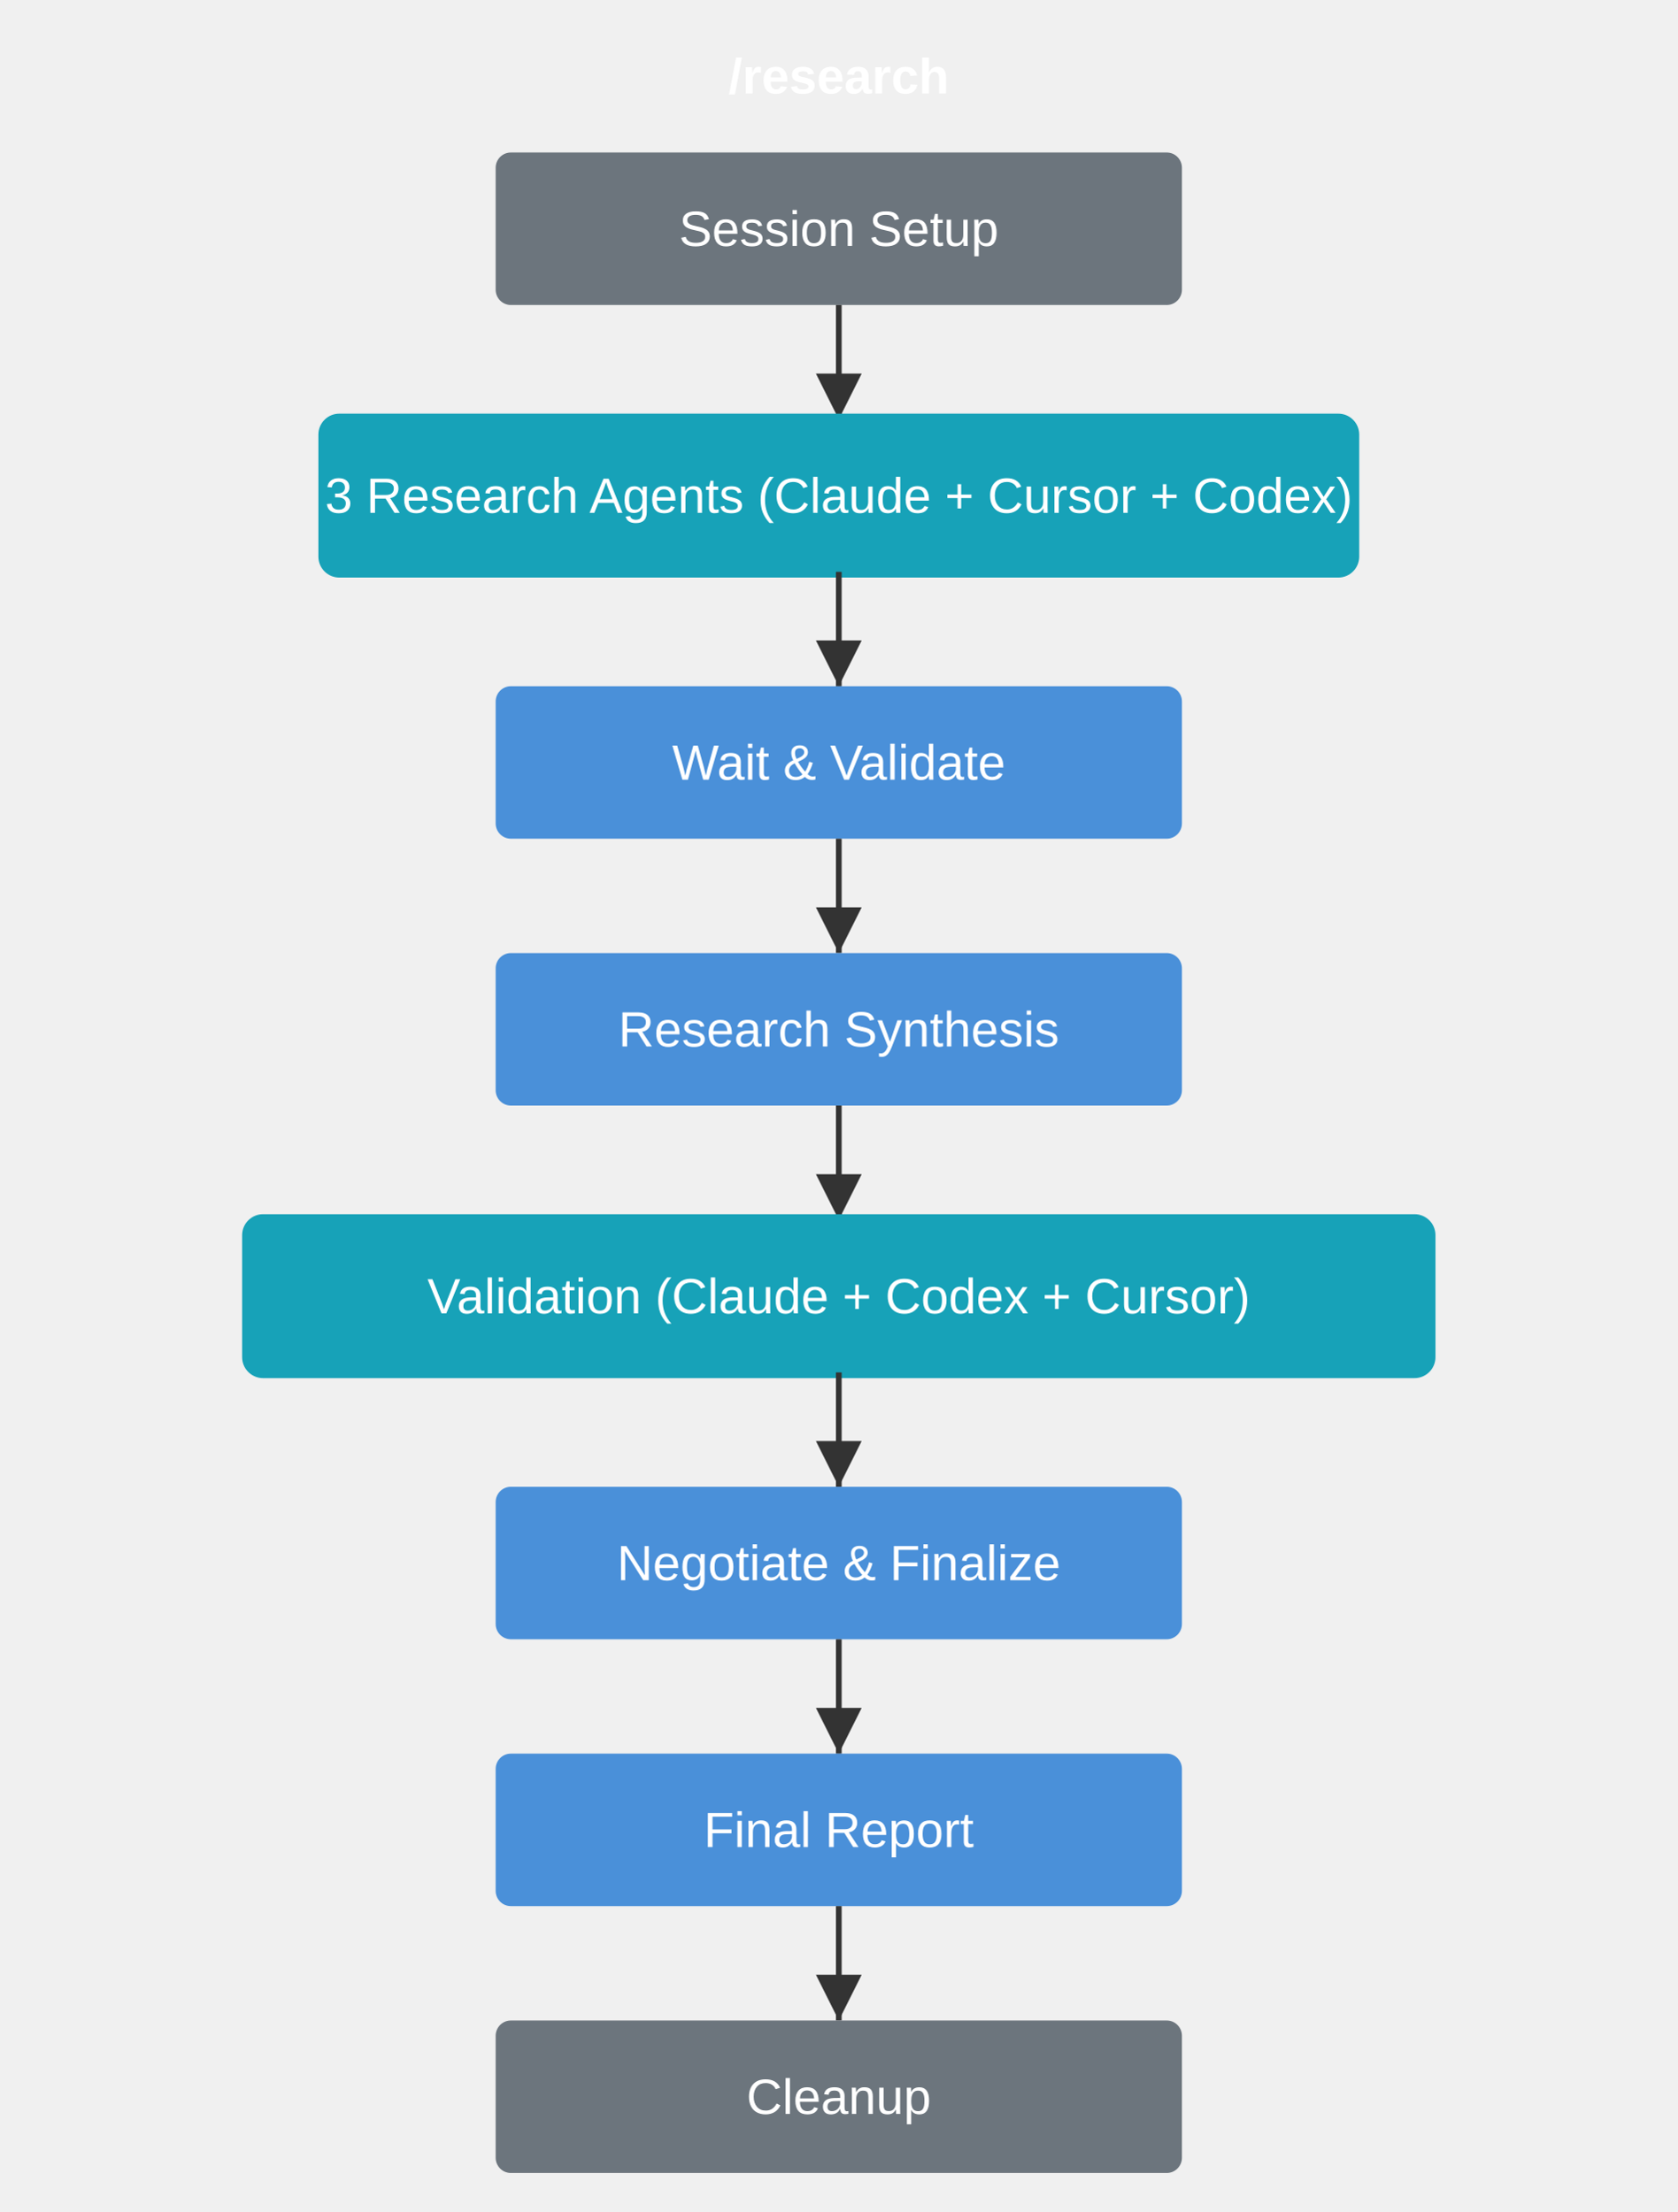
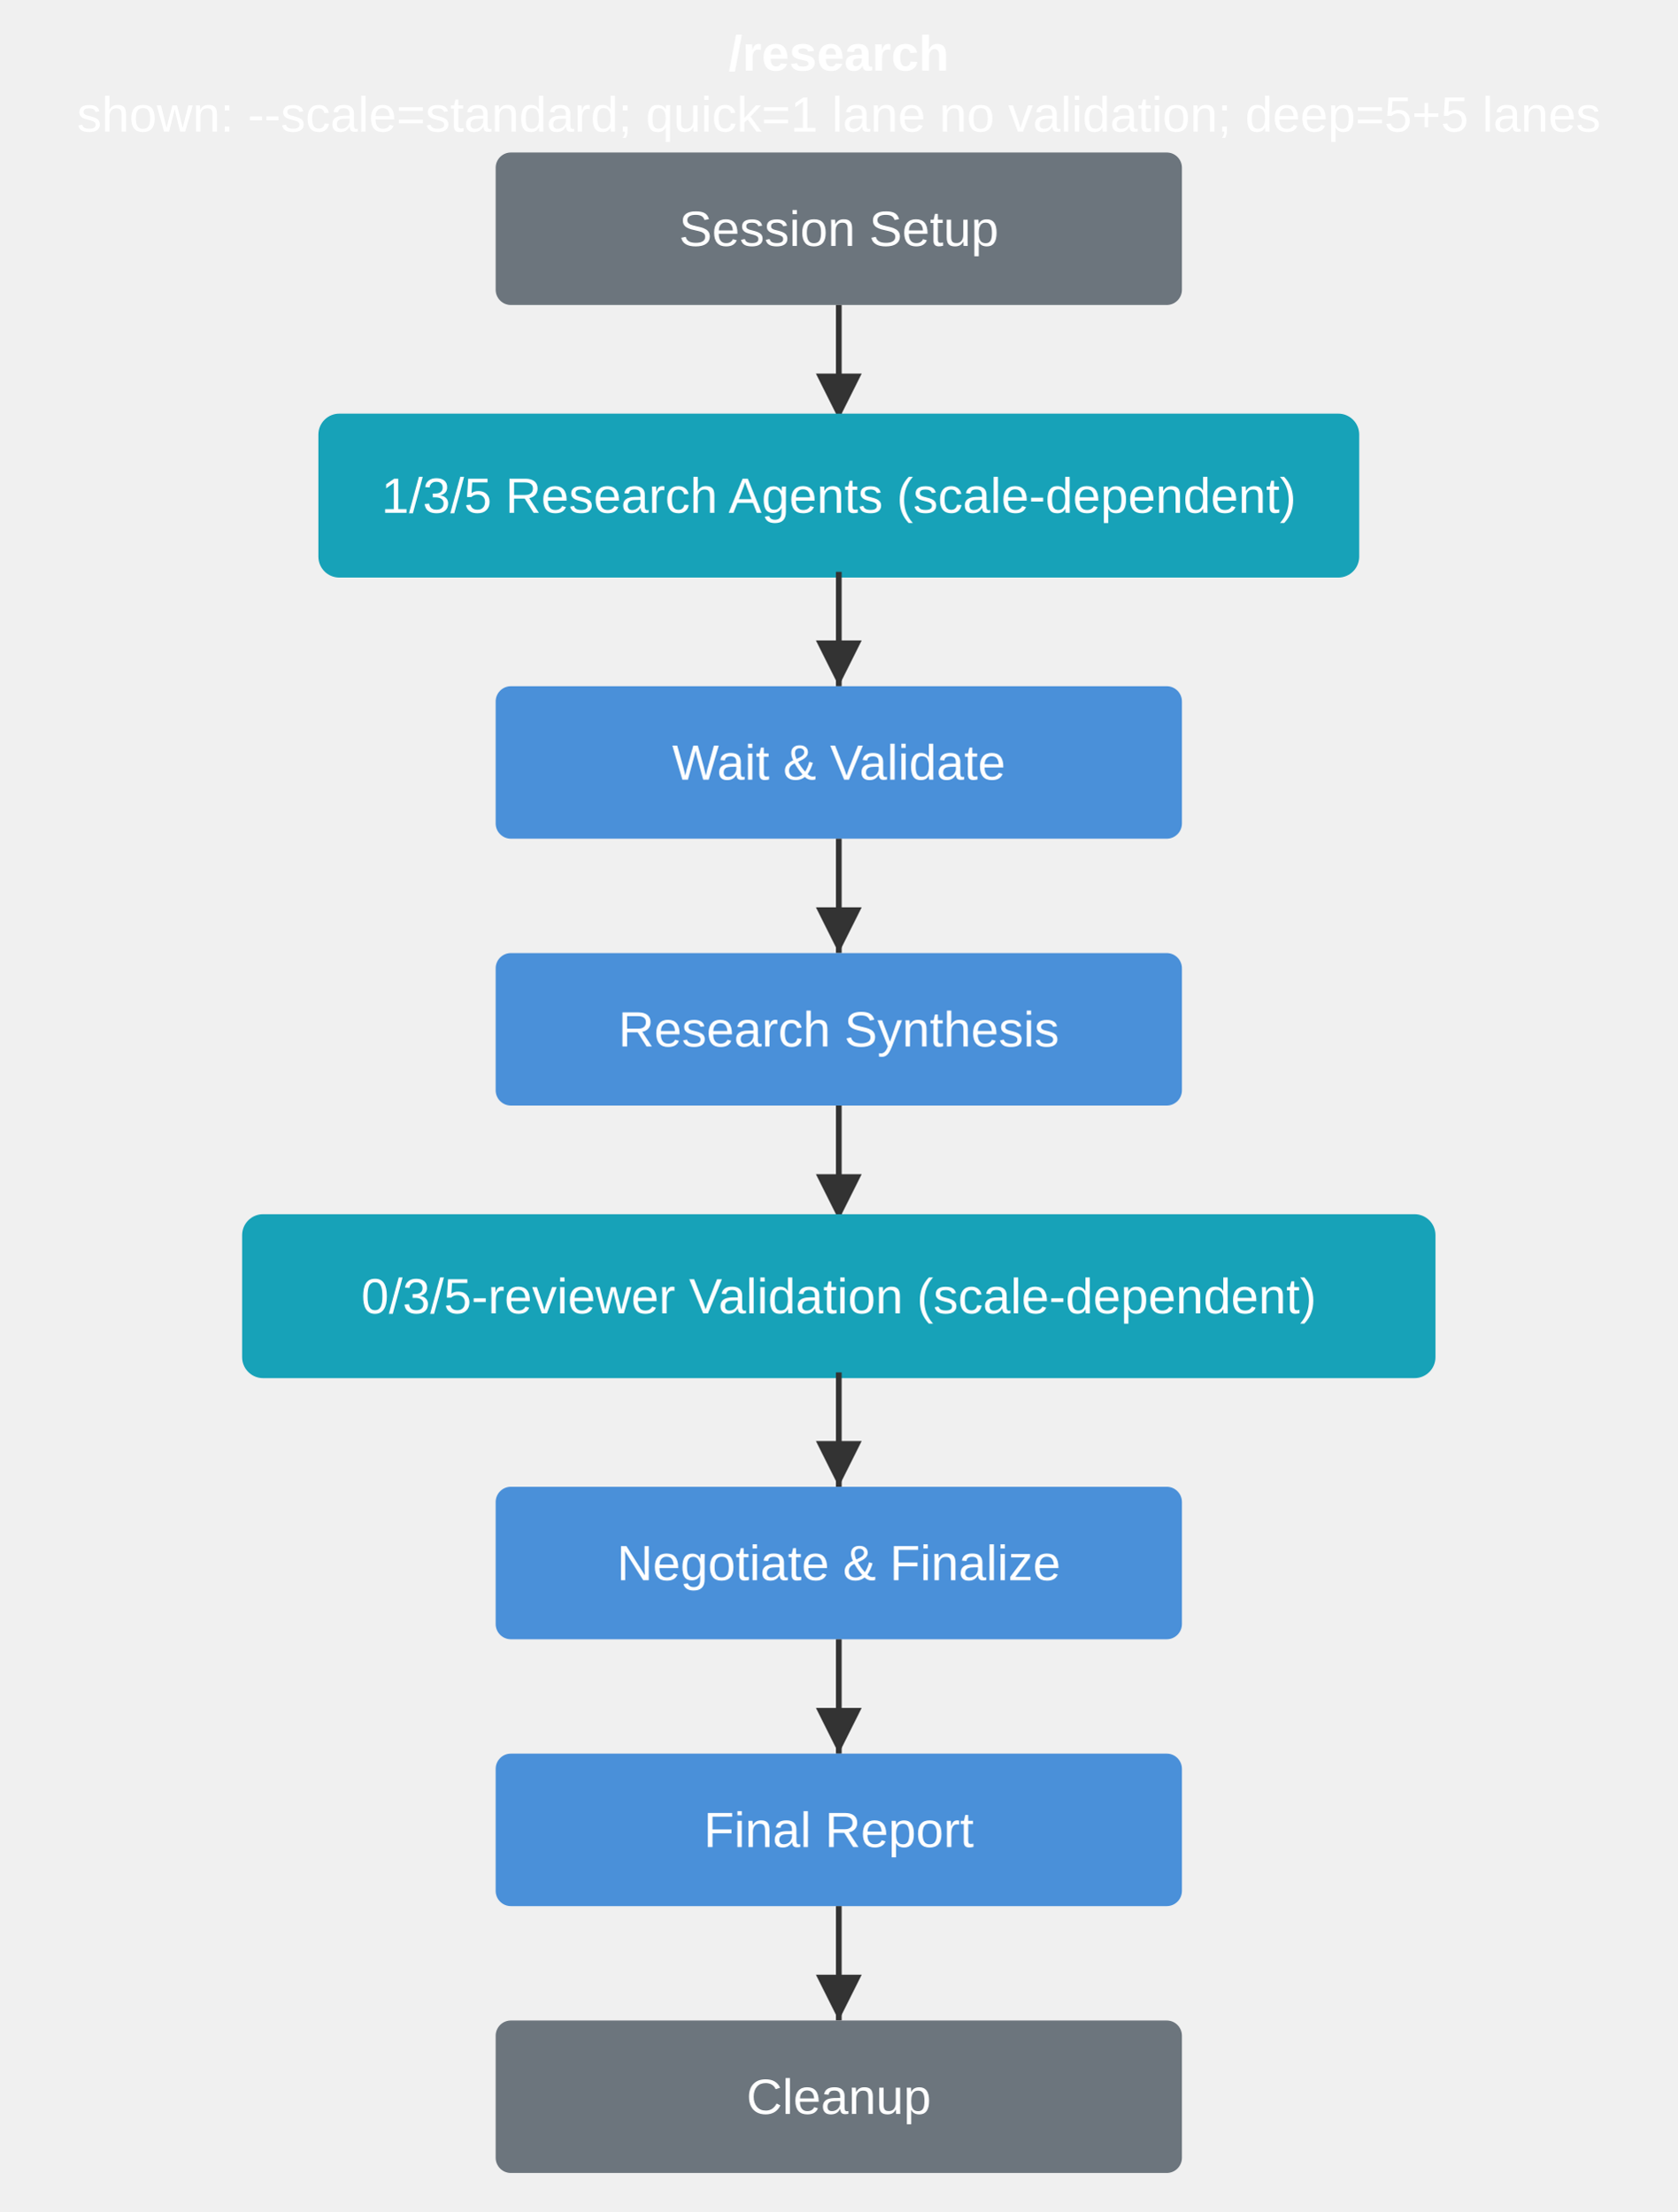
<svg xmlns="http://www.w3.org/2000/svg" viewBox="0 0 440 580" width="440" height="580">
  <defs>
    <marker id="arrow" viewBox="0 0 10 10" refX="10" refY="5" markerWidth="8" markerHeight="8" orient="auto-start-reverse">
      <path d="M 0 0 L 10 5 L 0 10 z" fill="#333" />
    </marker>
    <style>
      text { font-family: Arial, sans-serif; font-size: 13px; fill: white; text-anchor: middle; dominant-baseline: central; }
      .label { fill: #555; font-size: 11px; }
      line, polyline { stroke: #333; stroke-width: 1.5; marker-end: url(#arrow); fill: none; }
    </style>
  </defs>
-   <text x="220" y="20" fill="#333" font-size="16" font-weight="bold">/research</text>
+   <text x="220" y="14" fill="#333" font-size="16" font-weight="bold">/research</text>
+   <text x="220" y="30" fill="#666" font-size="10">shown: --scale=standard; quick=1 lane no validation; deep=5+5 lanes</text>
  <rect x="130" y="40" width="180" height="40" rx="4" fill="#6C757D" />
  <text x="220" y="60">Session Setup</text>
  <line x1="220" y1="80" x2="220" y2="110" />
  <rect x="85" y="110" width="270" height="40" rx="4" fill="#17A2B8" stroke="#17A2B8" stroke-width="3" />
-   <text x="220" y="130">3 Research Agents (Claude + Cursor + Codex)</text>
+   <text x="220" y="130">1/3/5 Research Agents (scale-dependent)</text>
  <line x1="220" y1="150" x2="220" y2="180" />
  <rect x="130" y="180" width="180" height="40" rx="4" fill="#4A90D9" />
  <text x="220" y="200">Wait &amp; Validate</text>
  <line x1="220" y1="220" x2="220" y2="250" />
  <rect x="130" y="250" width="180" height="40" rx="4" fill="#4A90D9" />
  <text x="220" y="270">Research Synthesis</text>
  <line x1="220" y1="290" x2="220" y2="320" />
  <rect x="65" y="320" width="310" height="40" rx="4" fill="#17A2B8" stroke="#17A2B8" stroke-width="3" />
-   <text x="220" y="340">Validation (Claude + Codex + Cursor)</text>
+   <text x="220" y="340">0/3/5-reviewer Validation (scale-dependent)</text>
  <line x1="220" y1="360" x2="220" y2="390" />
  <rect x="130" y="390" width="180" height="40" rx="4" fill="#4A90D9" />
  <text x="220" y="410">Negotiate &amp; Finalize</text>
  <line x1="220" y1="430" x2="220" y2="460" />
  <rect x="130" y="460" width="180" height="40" rx="4" fill="#4A90D9" />
  <text x="220" y="480">Final Report</text>
  <line x1="220" y1="500" x2="220" y2="530" />
  <rect x="130" y="530" width="180" height="40" rx="4" fill="#6C757D" />
  <text x="220" y="550">Cleanup</text>
</svg>
